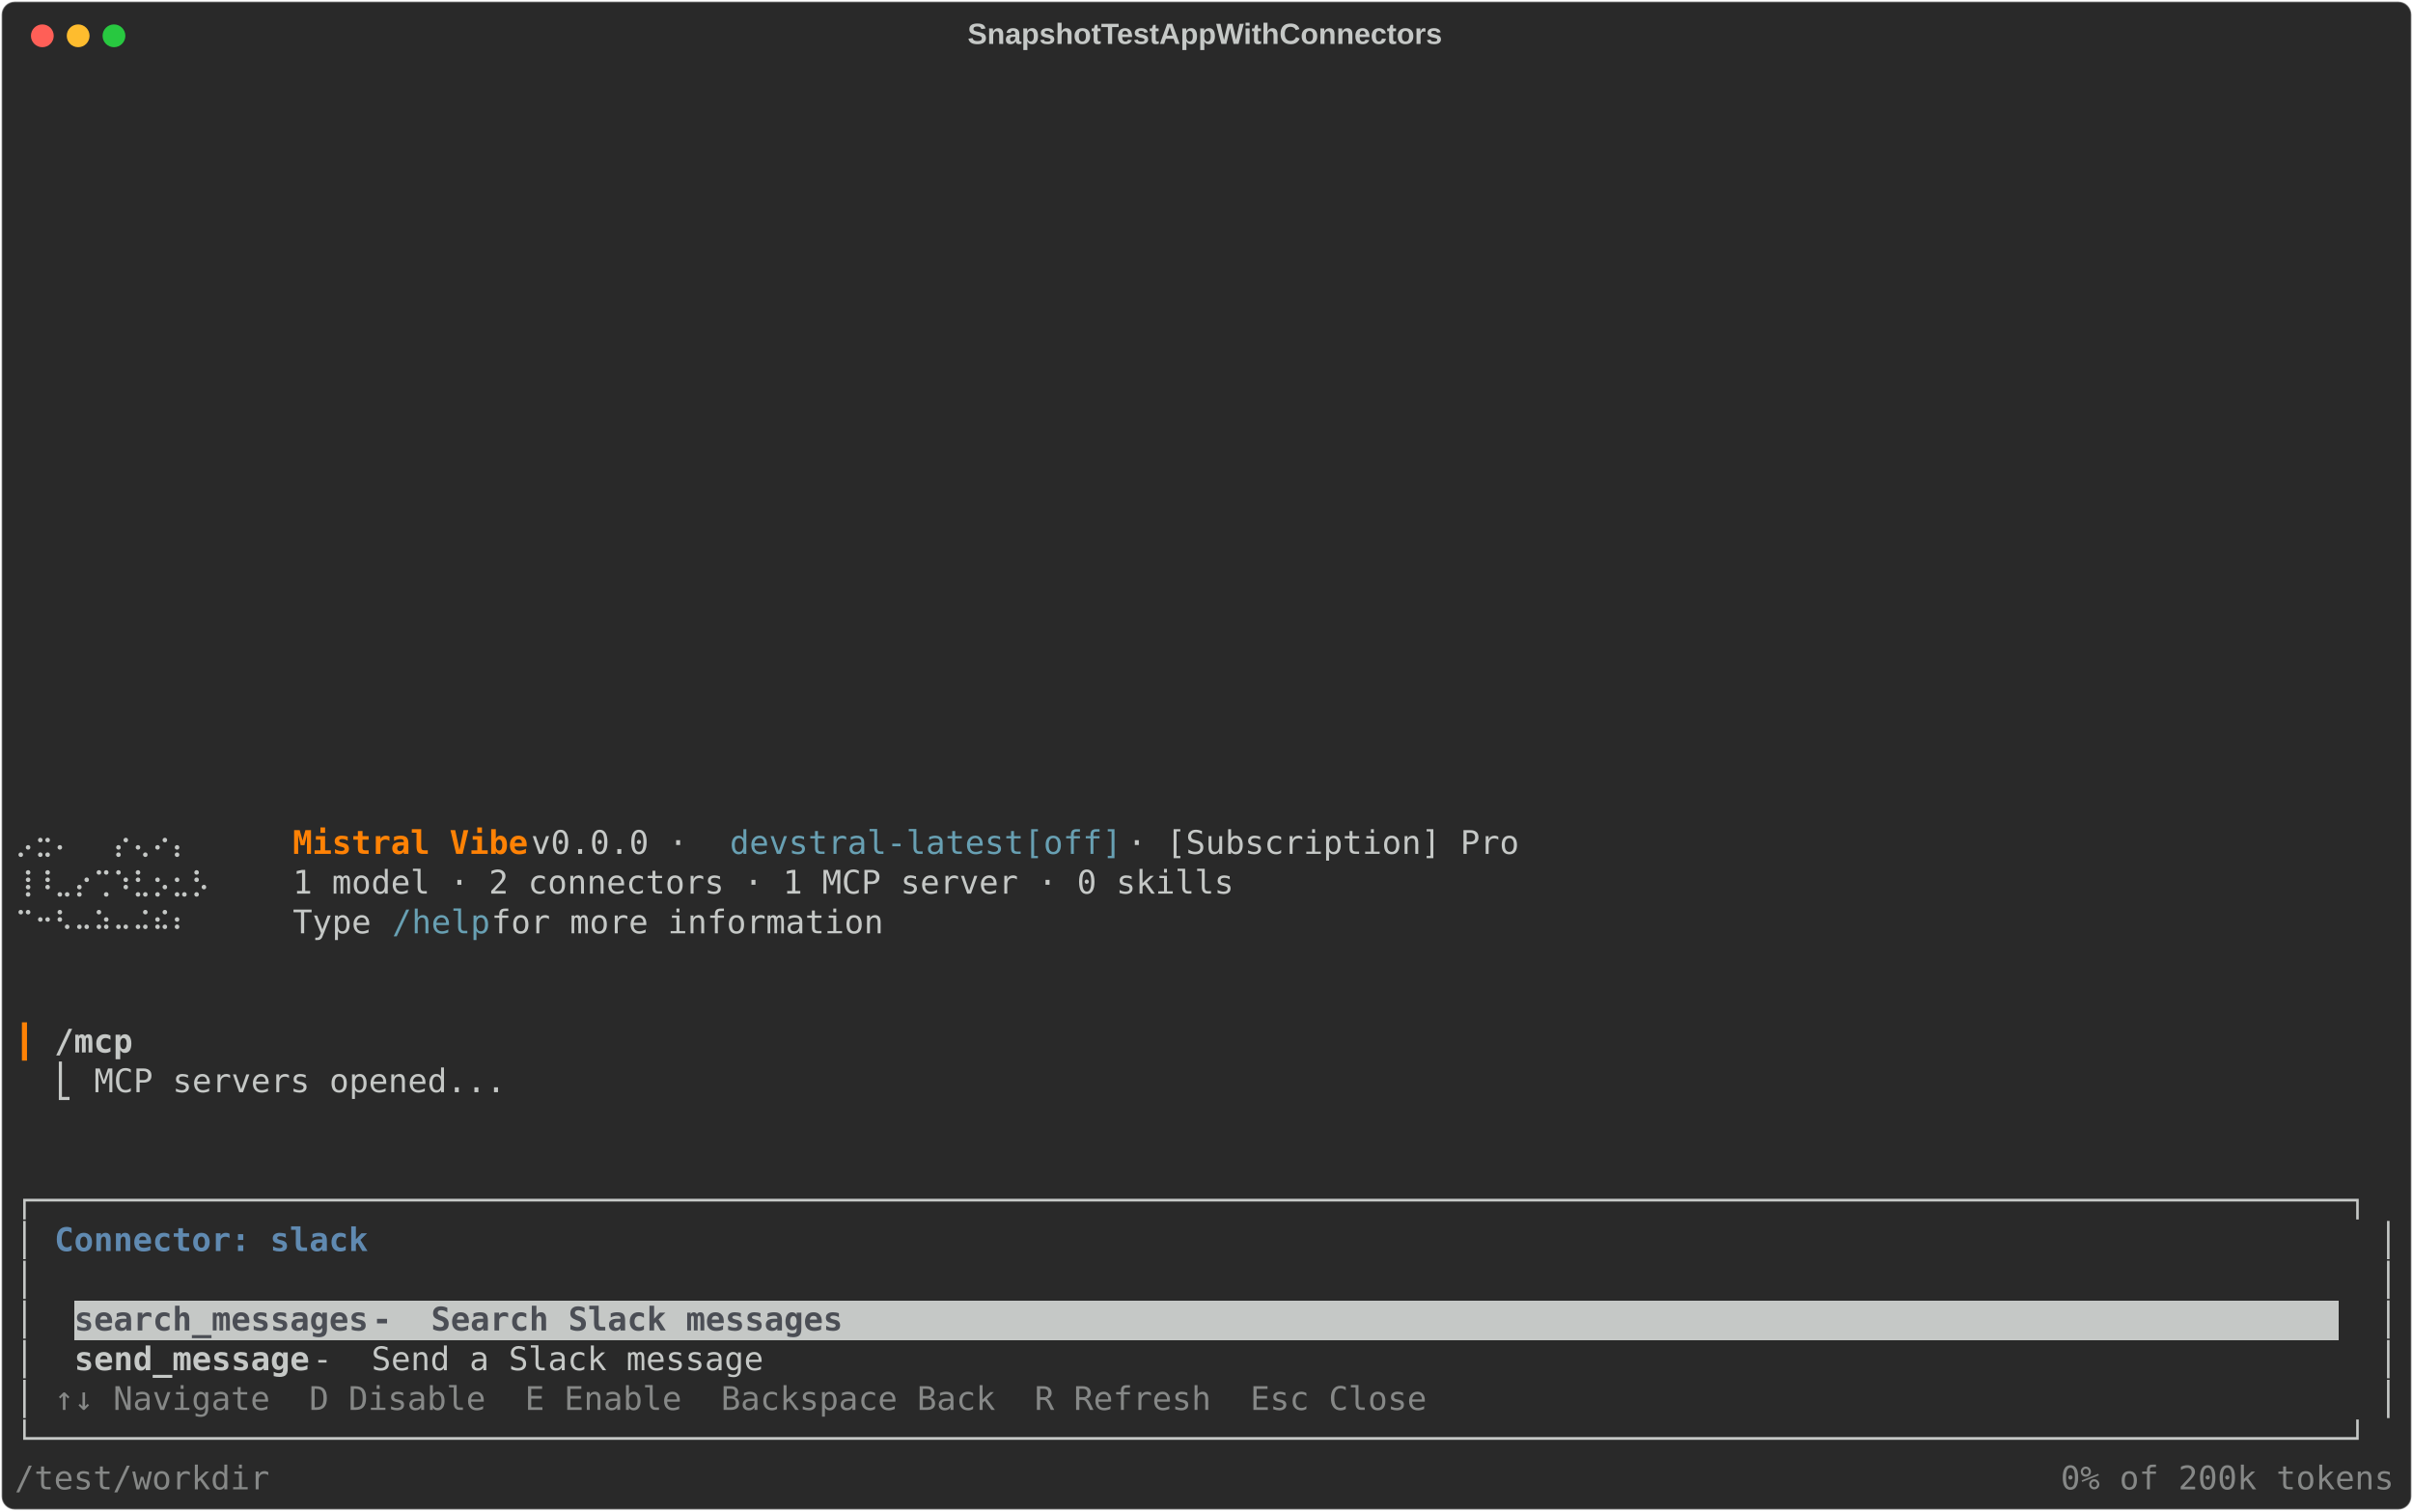
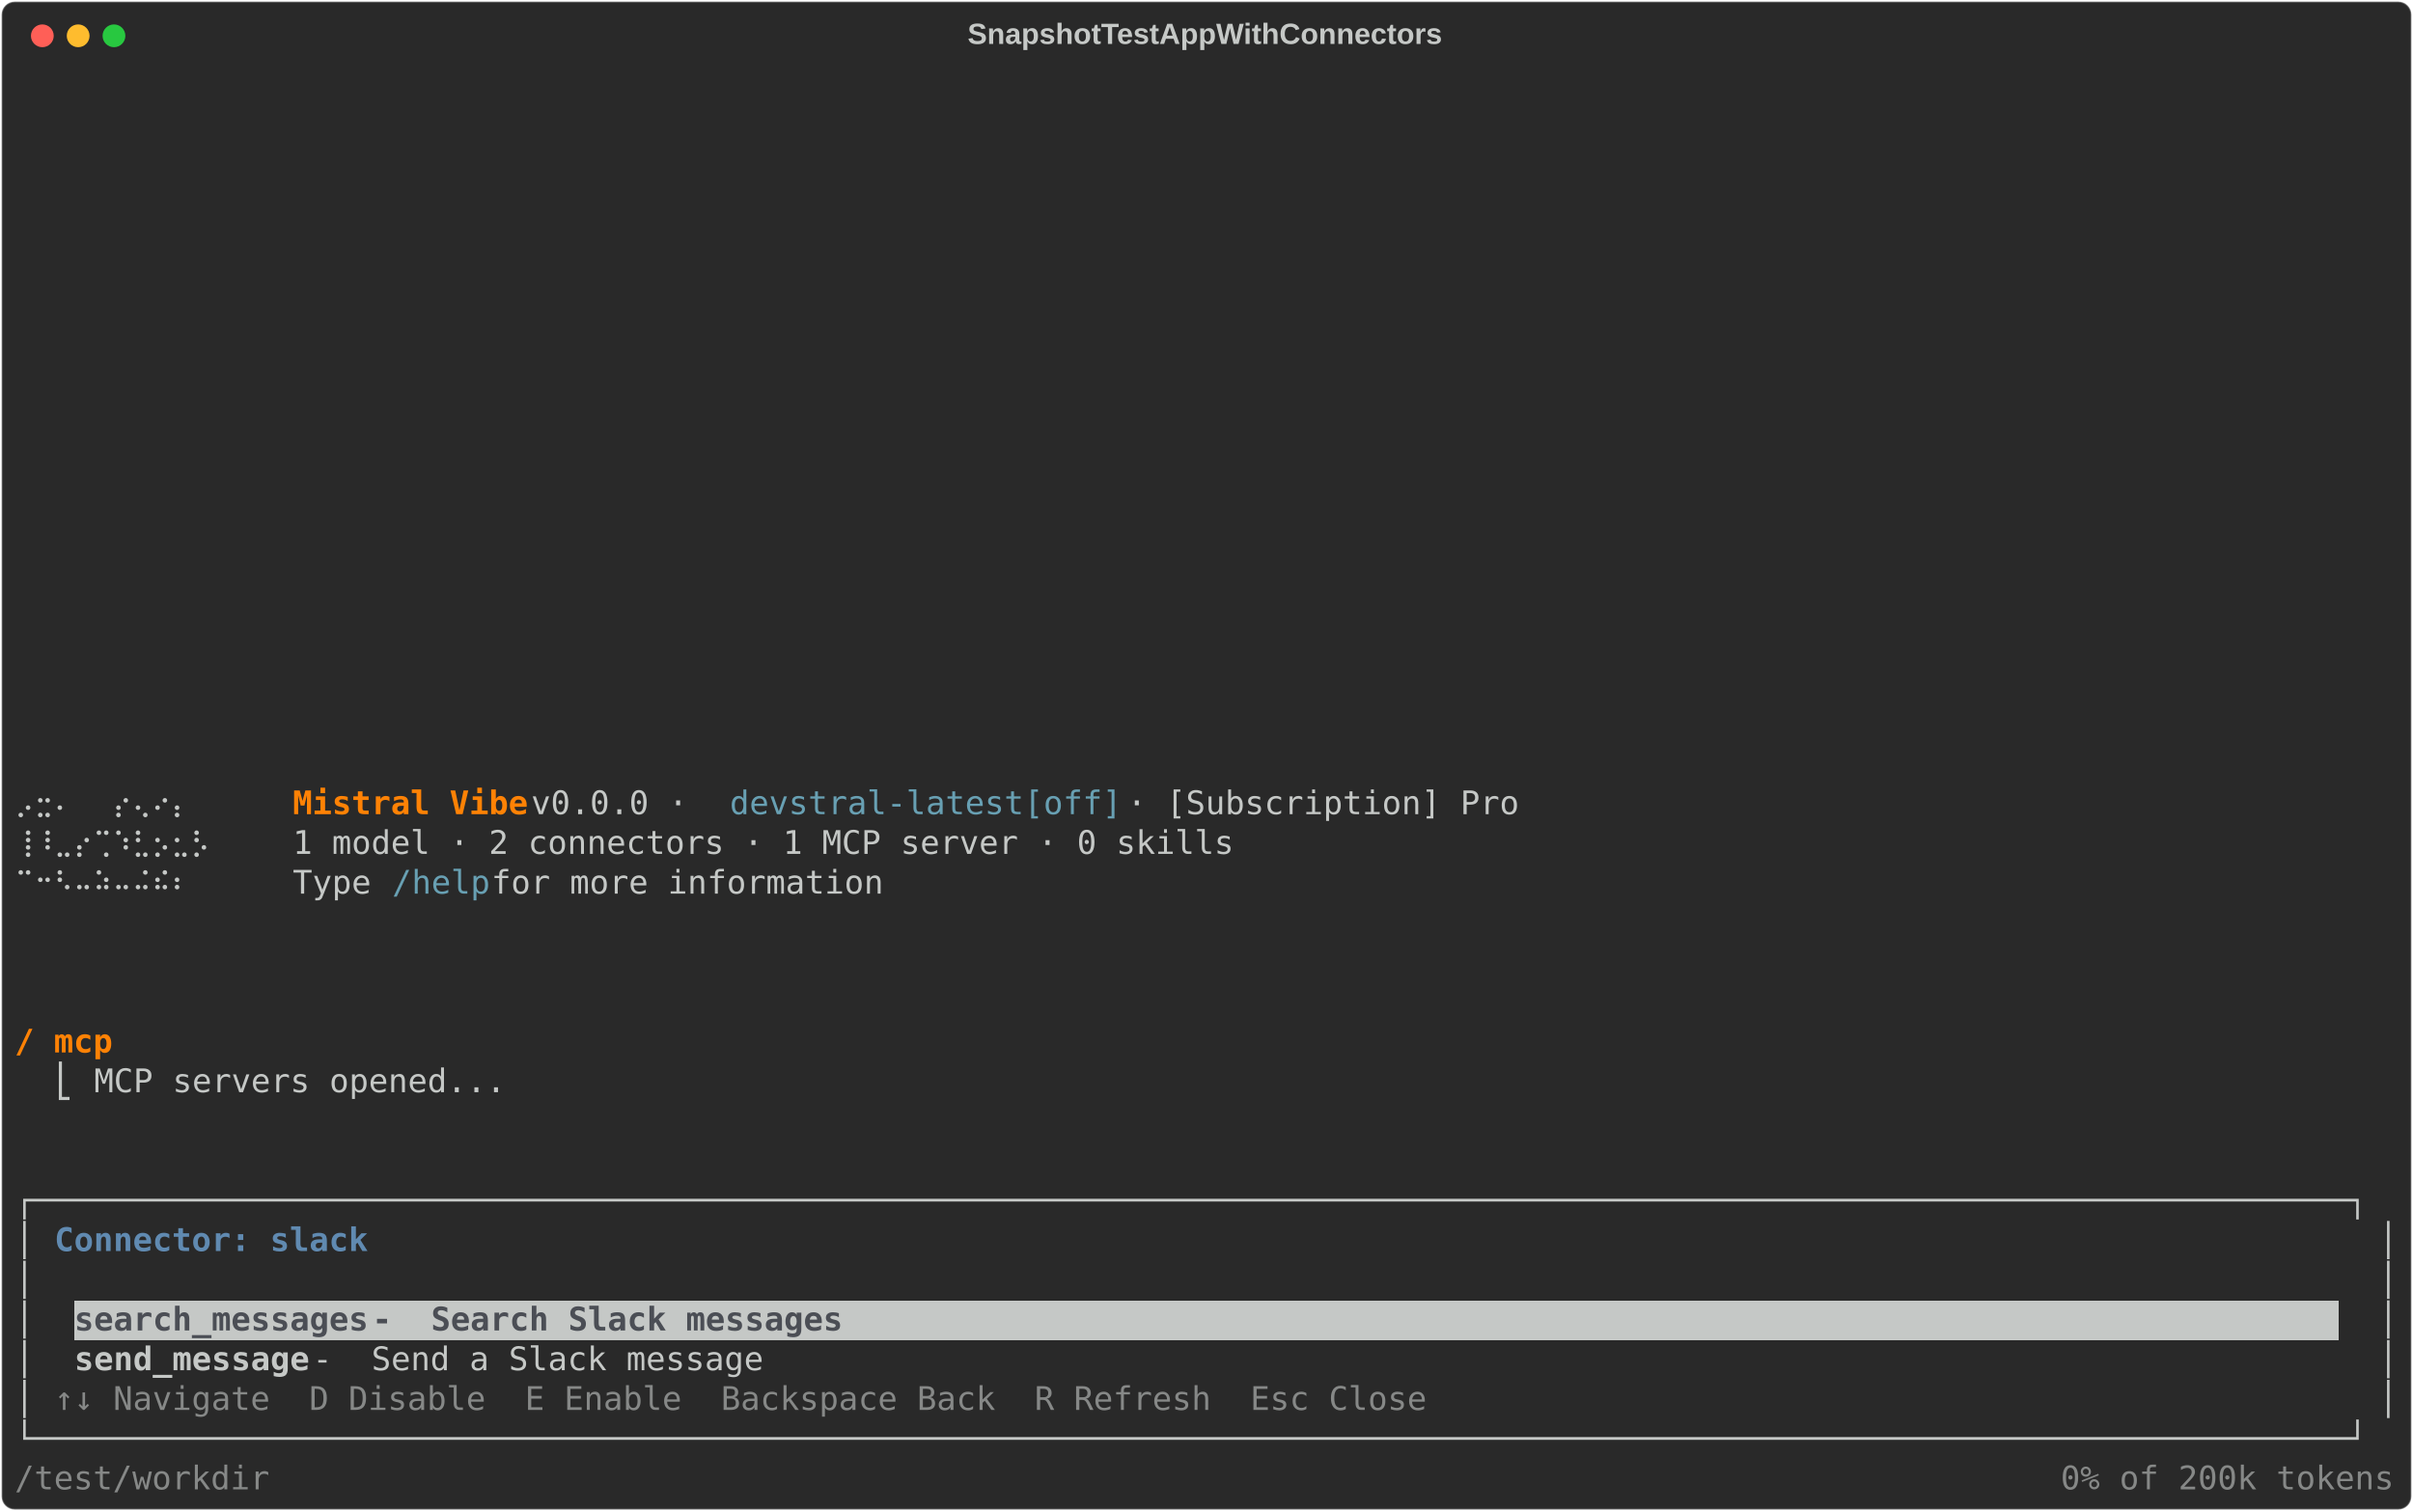
<svg xmlns="http://www.w3.org/2000/svg" class="rich-terminal" viewBox="0 0 1482 928.4">
  <style>

    @font-face {
        font-family: "Fira Code";
        src: local("FiraCode-Regular"),
                url("https://cdnjs.cloudflare.com/ajax/libs/firacode/6.2.0/woff2/FiraCode-Regular.woff2") format("woff2"),
                url("https://cdnjs.cloudflare.com/ajax/libs/firacode/6.2.0/woff/FiraCode-Regular.woff") format("woff");
        font-style: normal;
        font-weight: 400;
    }
    @font-face {
        font-family: "Fira Code";
        src: local("FiraCode-Bold"),
                url("https://cdnjs.cloudflare.com/ajax/libs/firacode/6.2.0/woff2/FiraCode-Bold.woff2") format("woff2"),
                url("https://cdnjs.cloudflare.com/ajax/libs/firacode/6.2.0/woff/FiraCode-Bold.woff") format("woff");
        font-style: bold;
        font-weight: 700;
    }

    .terminal-matrix {
        font-family: Fira Code, monospace;
        font-size: 20px;
        line-height: 24.4px;
        font-variant-east-asian: full-width;
    }

    .terminal-title {
        font-size: 18px;
        font-weight: bold;
        font-family: arial;
    }

    .terminal-r1 { fill: #c5c8c6 }
.terminal-r2 { fill: #ff8205;font-weight: bold }
.terminal-r3 { fill: #68a0b3 }
- .terminal-r4 { fill: #ff8205 }
- .terminal-r5 { fill: #c5c8c6;font-weight: bold }
- .terminal-r6 { fill: #608ab1;font-weight: bold }
- .terminal-r7 { fill: #4b4e55;font-weight: bold }
- .terminal-r8 { fill: #868887 }
+ .terminal-r4 { fill: #608ab1;font-weight: bold }
+ .terminal-r5 { fill: #4b4e55;font-weight: bold }
+ .terminal-r6 { fill: #c5c8c6;font-weight: bold }
+ .terminal-r7 { fill: #868887 }
    </style>
  <defs>
    <clipPath id="terminal-clip-terminal">
      <rect x="0" y="0" width="1463.0" height="877.4" />
    </clipPath>
    <clipPath id="terminal-line-0">
      <rect x="0" y="1.5" width="1464" height="24.65" />
    </clipPath>
    <clipPath id="terminal-line-1">
      <rect x="0" y="25.9" width="1464" height="24.65" />
    </clipPath>
    <clipPath id="terminal-line-2">
      <rect x="0" y="50.3" width="1464" height="24.65" />
    </clipPath>
    <clipPath id="terminal-line-3">
      <rect x="0" y="74.7" width="1464" height="24.65" />
    </clipPath>
    <clipPath id="terminal-line-4">
      <rect x="0" y="99.1" width="1464" height="24.65" />
    </clipPath>
    <clipPath id="terminal-line-5">
      <rect x="0" y="123.5" width="1464" height="24.65" />
    </clipPath>
    <clipPath id="terminal-line-6">
      <rect x="0" y="147.9" width="1464" height="24.65" />
    </clipPath>
    <clipPath id="terminal-line-7">
      <rect x="0" y="172.3" width="1464" height="24.65" />
    </clipPath>
    <clipPath id="terminal-line-8">
      <rect x="0" y="196.7" width="1464" height="24.65" />
    </clipPath>
    <clipPath id="terminal-line-9">
      <rect x="0" y="221.1" width="1464" height="24.65" />
    </clipPath>
    <clipPath id="terminal-line-10">
      <rect x="0" y="245.5" width="1464" height="24.65" />
    </clipPath>
    <clipPath id="terminal-line-11">
      <rect x="0" y="269.9" width="1464" height="24.65" />
    </clipPath>
    <clipPath id="terminal-line-12">
      <rect x="0" y="294.3" width="1464" height="24.65" />
    </clipPath>
    <clipPath id="terminal-line-13">
      <rect x="0" y="318.7" width="1464" height="24.65" />
    </clipPath>
    <clipPath id="terminal-line-14">
      <rect x="0" y="343.1" width="1464" height="24.65" />
    </clipPath>
    <clipPath id="terminal-line-15">
      <rect x="0" y="367.5" width="1464" height="24.65" />
    </clipPath>
    <clipPath id="terminal-line-16">
      <rect x="0" y="391.9" width="1464" height="24.65" />
    </clipPath>
    <clipPath id="terminal-line-17">
      <rect x="0" y="416.3" width="1464" height="24.65" />
    </clipPath>
    <clipPath id="terminal-line-18">
      <rect x="0" y="440.7" width="1464" height="24.65" />
    </clipPath>
    <clipPath id="terminal-line-19">
      <rect x="0" y="465.1" width="1464" height="24.65" />
    </clipPath>
    <clipPath id="terminal-line-20">
      <rect x="0" y="489.5" width="1464" height="24.65" />
    </clipPath>
    <clipPath id="terminal-line-21">
      <rect x="0" y="513.9" width="1464" height="24.65" />
    </clipPath>
    <clipPath id="terminal-line-22">
      <rect x="0" y="538.3" width="1464" height="24.65" />
    </clipPath>
    <clipPath id="terminal-line-23">
      <rect x="0" y="562.7" width="1464" height="24.65" />
    </clipPath>
    <clipPath id="terminal-line-24">
      <rect x="0" y="587.1" width="1464" height="24.65" />
    </clipPath>
    <clipPath id="terminal-line-25">
      <rect x="0" y="611.5" width="1464" height="24.65" />
    </clipPath>
    <clipPath id="terminal-line-26">
      <rect x="0" y="635.9" width="1464" height="24.65" />
    </clipPath>
    <clipPath id="terminal-line-27">
      <rect x="0" y="660.3" width="1464" height="24.65" />
    </clipPath>
    <clipPath id="terminal-line-28">
      <rect x="0" y="684.7" width="1464" height="24.65" />
    </clipPath>
    <clipPath id="terminal-line-29">
      <rect x="0" y="709.1" width="1464" height="24.65" />
    </clipPath>
    <clipPath id="terminal-line-30">
      <rect x="0" y="733.5" width="1464" height="24.65" />
    </clipPath>
    <clipPath id="terminal-line-31">
      <rect x="0" y="757.9" width="1464" height="24.65" />
    </clipPath>
    <clipPath id="terminal-line-32">
      <rect x="0" y="782.3" width="1464" height="24.65" />
    </clipPath>
    <clipPath id="terminal-line-33">
      <rect x="0" y="806.7" width="1464" height="24.65" />
    </clipPath>
    <clipPath id="terminal-line-34">
      <rect x="0" y="831.1" width="1464" height="24.65" />
    </clipPath>
  </defs>
  <rect fill="#292929" stroke="rgba(255,255,255,0.35)" stroke-width="1" x="1" y="1" width="1480" height="926.4" rx="8" />
  <text class="terminal-title" fill="#c5c8c6" text-anchor="middle" x="740" y="27">SnapshotTestAppWithConnectors</text>
  <g transform="translate(26,22)">
    <circle cx="0" cy="0" r="7" fill="#ff5f57" />
    <circle cx="22" cy="0" r="7" fill="#febc2e" />
    <circle cx="44" cy="0" r="7" fill="#28c840" />
  </g>
  <g transform="translate(9, 41)" clip-path="url(#terminal-clip-terminal)">
    <rect fill="#c5c8c6" x="36.6" y="757.9" width="183" height="24.65" shape-rendering="crispEdges" />
    <rect fill="#c5c8c6" x="219.6" y="757.9" width="317.2" height="24.65" shape-rendering="crispEdges" />
    <rect fill="#c5c8c6" x="536.8" y="757.9" width="890.6" height="24.65" shape-rendering="crispEdges" />
    <g class="terminal-matrix">
      <text class="terminal-r1" x="1464" y="20" textLength="12.2" clip-path="url(#terminal-line-0)">
</text>
      <text class="terminal-r1" x="1464" y="44.4" textLength="12.2" clip-path="url(#terminal-line-1)">
</text>
      <text class="terminal-r1" x="1464" y="68.8" textLength="12.2" clip-path="url(#terminal-line-2)">
</text>
      <text class="terminal-r1" x="1464" y="93.2" textLength="12.2" clip-path="url(#terminal-line-3)">
</text>
      <text class="terminal-r1" x="1464" y="117.6" textLength="12.2" clip-path="url(#terminal-line-4)">
</text>
      <text class="terminal-r1" x="1464" y="142" textLength="12.2" clip-path="url(#terminal-line-5)">
</text>
      <text class="terminal-r1" x="1464" y="166.4" textLength="12.2" clip-path="url(#terminal-line-6)">
</text>
      <text class="terminal-r1" x="1464" y="190.8" textLength="12.2" clip-path="url(#terminal-line-7)">
</text>
      <text class="terminal-r1" x="1464" y="215.2" textLength="12.2" clip-path="url(#terminal-line-8)">
</text>
      <text class="terminal-r1" x="1464" y="239.6" textLength="12.2" clip-path="url(#terminal-line-9)">
</text>
      <text class="terminal-r1" x="1464" y="264" textLength="12.2" clip-path="url(#terminal-line-10)">
</text>
      <text class="terminal-r1" x="1464" y="288.4" textLength="12.2" clip-path="url(#terminal-line-11)">
</text>
      <text class="terminal-r1" x="1464" y="312.8" textLength="12.2" clip-path="url(#terminal-line-12)">
</text>
      <text class="terminal-r1" x="1464" y="337.2" textLength="12.2" clip-path="url(#terminal-line-13)">
</text>
      <text class="terminal-r1" x="1464" y="361.6" textLength="12.2" clip-path="url(#terminal-line-14)">
</text>
      <text class="terminal-r1" x="1464" y="386" textLength="12.2" clip-path="url(#terminal-line-15)">
</text>
      <text class="terminal-r1" x="1464" y="410.4" textLength="12.2" clip-path="url(#terminal-line-16)">
</text>
      <text class="terminal-r1" x="1464" y="434.8" textLength="12.2" clip-path="url(#terminal-line-17)">
</text>
+       <text class="terminal-r1" x="0" y="459.2" textLength="134.2" clip-path="url(#terminal-line-18)">  ⡠⣒⠄  ⡔⢄⠔⡄</text>
+       <text class="terminal-r2" x="170.8" y="459.2" textLength="146.4" clip-path="url(#terminal-line-18)">Mistral Vibe</text>
+       <text class="terminal-r1" x="317.2" y="459.2" textLength="122" clip-path="url(#terminal-line-18)"> v0.0.0 · </text>
+       <text class="terminal-r3" x="439.2" y="459.2" textLength="244" clip-path="url(#terminal-line-18)">devstral-latest[off]</text>
+       <text class="terminal-r1" x="683.2" y="459.2" textLength="256.2" clip-path="url(#terminal-line-18)"> · [Subscription] Pro</text>
      <text class="terminal-r1" x="1464" y="459.2" textLength="12.2" clip-path="url(#terminal-line-18)">
</text>
-       <text class="terminal-r1" x="0" y="483.6" textLength="134.2" clip-path="url(#terminal-line-19)">  ⡠⣒⠄  ⡔⢄⠔⡄</text>
-       <text class="terminal-r2" x="170.8" y="483.6" textLength="146.4" clip-path="url(#terminal-line-19)">Mistral Vibe</text>
-       <text class="terminal-r1" x="317.2" y="483.6" textLength="122" clip-path="url(#terminal-line-19)"> v0.0.0 · </text>
-       <text class="terminal-r3" x="439.2" y="483.6" textLength="244" clip-path="url(#terminal-line-19)">devstral-latest[off]</text>
-       <text class="terminal-r1" x="683.2" y="483.6" textLength="256.2" clip-path="url(#terminal-line-19)"> · [Subscription] Pro</text>
+       <text class="terminal-r1" x="0" y="483.6" textLength="134.2" clip-path="url(#terminal-line-19)"> ⢸⠸⣀⡔⢉⠱⣃⡢⣂⡣</text>
+       <text class="terminal-r1" x="170.8" y="483.6" textLength="585.6" clip-path="url(#terminal-line-19)">1 model · 2 connectors · 1 MCP server · 0 skills</text>
      <text class="terminal-r1" x="1464" y="483.6" textLength="12.2" clip-path="url(#terminal-line-19)">
</text>
-       <text class="terminal-r1" x="0" y="508" textLength="134.2" clip-path="url(#terminal-line-20)"> ⢸⠸⣀⡔⢉⠱⣃⡢⣂⡣</text>
-       <text class="terminal-r1" x="170.8" y="508" textLength="585.6" clip-path="url(#terminal-line-20)">1 model · 2 connectors · 1 MCP server · 0 skills</text>
+       <text class="terminal-r1" x="0" y="508" textLength="134.2" clip-path="url(#terminal-line-20)">  ⠉⠒⠣⠤⠵⠤⠬⠮⠆</text>
+       <text class="terminal-r1" x="170.8" y="508" textLength="61" clip-path="url(#terminal-line-20)">Type </text>
+       <text class="terminal-r3" x="231.8" y="508" textLength="61" clip-path="url(#terminal-line-20)">/help</text>
+       <text class="terminal-r1" x="292.8" y="508" textLength="256.2" clip-path="url(#terminal-line-20)"> for more information</text>
      <text class="terminal-r1" x="1464" y="508" textLength="12.2" clip-path="url(#terminal-line-20)">
</text>
-       <text class="terminal-r1" x="0" y="532.4" textLength="134.2" clip-path="url(#terminal-line-21)">  ⠉⠒⠣⠤⠵⠤⠬⠮⠆</text>
-       <text class="terminal-r1" x="170.8" y="532.4" textLength="61" clip-path="url(#terminal-line-21)">Type </text>
-       <text class="terminal-r3" x="231.8" y="532.4" textLength="61" clip-path="url(#terminal-line-21)">/help</text>
-       <text class="terminal-r1" x="292.8" y="532.4" textLength="256.2" clip-path="url(#terminal-line-21)"> for more information</text>
      <text class="terminal-r1" x="1464" y="532.4" textLength="12.2" clip-path="url(#terminal-line-21)">
</text>
      <text class="terminal-r1" x="1464" y="556.8" textLength="12.2" clip-path="url(#terminal-line-22)">
</text>
      <text class="terminal-r1" x="1464" y="581.2" textLength="12.2" clip-path="url(#terminal-line-23)">
</text>
-       <text class="terminal-r4" x="0" y="605.6" textLength="12.2" clip-path="url(#terminal-line-24)">┃</text>
-       <text class="terminal-r5" x="24.4" y="605.6" textLength="48.8" clip-path="url(#terminal-line-24)">/mcp</text>
+       <text class="terminal-r2" x="0" y="605.6" textLength="61" clip-path="url(#terminal-line-24)">/ mcp</text>
      <text class="terminal-r1" x="1464" y="605.6" textLength="12.2" clip-path="url(#terminal-line-24)">
</text>
      <text class="terminal-r1" x="24.4" y="630" textLength="12.2" clip-path="url(#terminal-line-25)">⎣</text>
      <text class="terminal-r1" x="48.8" y="630" textLength="256.2" clip-path="url(#terminal-line-25)">MCP servers opened...</text>
      <text class="terminal-r1" x="1464" y="630" textLength="12.2" clip-path="url(#terminal-line-25)">
</text>
      <text class="terminal-r1" x="1464" y="654.4" textLength="12.2" clip-path="url(#terminal-line-26)">
</text>
      <text class="terminal-r1" x="1464" y="678.8" textLength="12.2" clip-path="url(#terminal-line-27)">
</text>
      <text class="terminal-r1" x="0" y="703.2" textLength="1464" clip-path="url(#terminal-line-28)">┌──────────────────────────────────────────────────────────────────────────────────────────────────────────────────────┐</text>
      <text class="terminal-r1" x="1464" y="703.2" textLength="12.2" clip-path="url(#terminal-line-28)">
</text>
      <text class="terminal-r1" x="0" y="727.6" textLength="12.2" clip-path="url(#terminal-line-29)">│</text>
-       <text class="terminal-r6" x="24.4" y="727.6" textLength="195.2" clip-path="url(#terminal-line-29)">Connector: slack</text>
+       <text class="terminal-r4" x="24.4" y="727.6" textLength="195.2" clip-path="url(#terminal-line-29)">Connector: slack</text>
      <text class="terminal-r1" x="1451.8" y="727.6" textLength="12.2" clip-path="url(#terminal-line-29)">│</text>
      <text class="terminal-r1" x="1464" y="727.6" textLength="12.2" clip-path="url(#terminal-line-29)">
</text>
      <text class="terminal-r1" x="0" y="752" textLength="12.2" clip-path="url(#terminal-line-30)">│</text>
      <text class="terminal-r1" x="1451.8" y="752" textLength="12.2" clip-path="url(#terminal-line-30)">│</text>
      <text class="terminal-r1" x="1464" y="752" textLength="12.2" clip-path="url(#terminal-line-30)">
</text>
      <text class="terminal-r1" x="0" y="776.4" textLength="12.2" clip-path="url(#terminal-line-31)">│</text>
-       <text class="terminal-r7" x="36.6" y="776.4" textLength="183" clip-path="url(#terminal-line-31)">search_messages</text>
-       <text class="terminal-r7" x="219.6" y="776.4" textLength="317.2" clip-path="url(#terminal-line-31)">  -  Search Slack messages</text>
+       <text class="terminal-r5" x="36.6" y="776.4" textLength="183" clip-path="url(#terminal-line-31)">search_messages</text>
+       <text class="terminal-r5" x="219.6" y="776.4" textLength="317.2" clip-path="url(#terminal-line-31)">  -  Search Slack messages</text>
      <text class="terminal-r1" x="1451.8" y="776.4" textLength="12.2" clip-path="url(#terminal-line-31)">│</text>
      <text class="terminal-r1" x="1464" y="776.4" textLength="12.2" clip-path="url(#terminal-line-31)">
</text>
      <text class="terminal-r1" x="0" y="800.8" textLength="12.2" clip-path="url(#terminal-line-32)">│</text>
-       <text class="terminal-r5" x="36.6" y="800.8" textLength="146.4" clip-path="url(#terminal-line-32)">send_message</text>
+       <text class="terminal-r6" x="36.6" y="800.8" textLength="146.4" clip-path="url(#terminal-line-32)">send_message</text>
      <text class="terminal-r1" x="183" y="800.8" textLength="305" clip-path="url(#terminal-line-32)">  -  Send a Slack message</text>
      <text class="terminal-r1" x="1451.8" y="800.8" textLength="12.2" clip-path="url(#terminal-line-32)">│</text>
      <text class="terminal-r1" x="1464" y="800.8" textLength="12.2" clip-path="url(#terminal-line-32)">
</text>
      <text class="terminal-r1" x="0" y="825.2" textLength="12.2" clip-path="url(#terminal-line-33)">│</text>
-       <text class="terminal-r8" x="24.4" y="825.2" textLength="854" clip-path="url(#terminal-line-33)">↑↓ Navigate  D Disable  E Enable  Backspace Back  R Refresh  Esc Close</text>
+       <text class="terminal-r7" x="24.4" y="825.2" textLength="854" clip-path="url(#terminal-line-33)">↑↓ Navigate  D Disable  E Enable  Backspace Back  R Refresh  Esc Close</text>
      <text class="terminal-r1" x="1451.8" y="825.2" textLength="12.2" clip-path="url(#terminal-line-33)">│</text>
      <text class="terminal-r1" x="1464" y="825.2" textLength="12.2" clip-path="url(#terminal-line-33)">
</text>
      <text class="terminal-r1" x="0" y="849.6" textLength="1464" clip-path="url(#terminal-line-34)">└──────────────────────────────────────────────────────────────────────────────────────────────────────────────────────┘</text>
      <text class="terminal-r1" x="1464" y="849.6" textLength="12.2" clip-path="url(#terminal-line-34)">
</text>
-       <text class="terminal-r8" x="0" y="874" textLength="158.6" clip-path="url(#terminal-line-35)">/test/workdir</text>
-       <text class="terminal-r8" x="1256.6" y="874" textLength="207.4" clip-path="url(#terminal-line-35)">0% of 200k tokens</text>
+       <text class="terminal-r7" x="0" y="874" textLength="158.6" clip-path="url(#terminal-line-35)">/test/workdir</text>
+       <text class="terminal-r7" x="1256.6" y="874" textLength="207.4" clip-path="url(#terminal-line-35)">0% of 200k tokens</text>
    </g>
  </g>
</svg>
